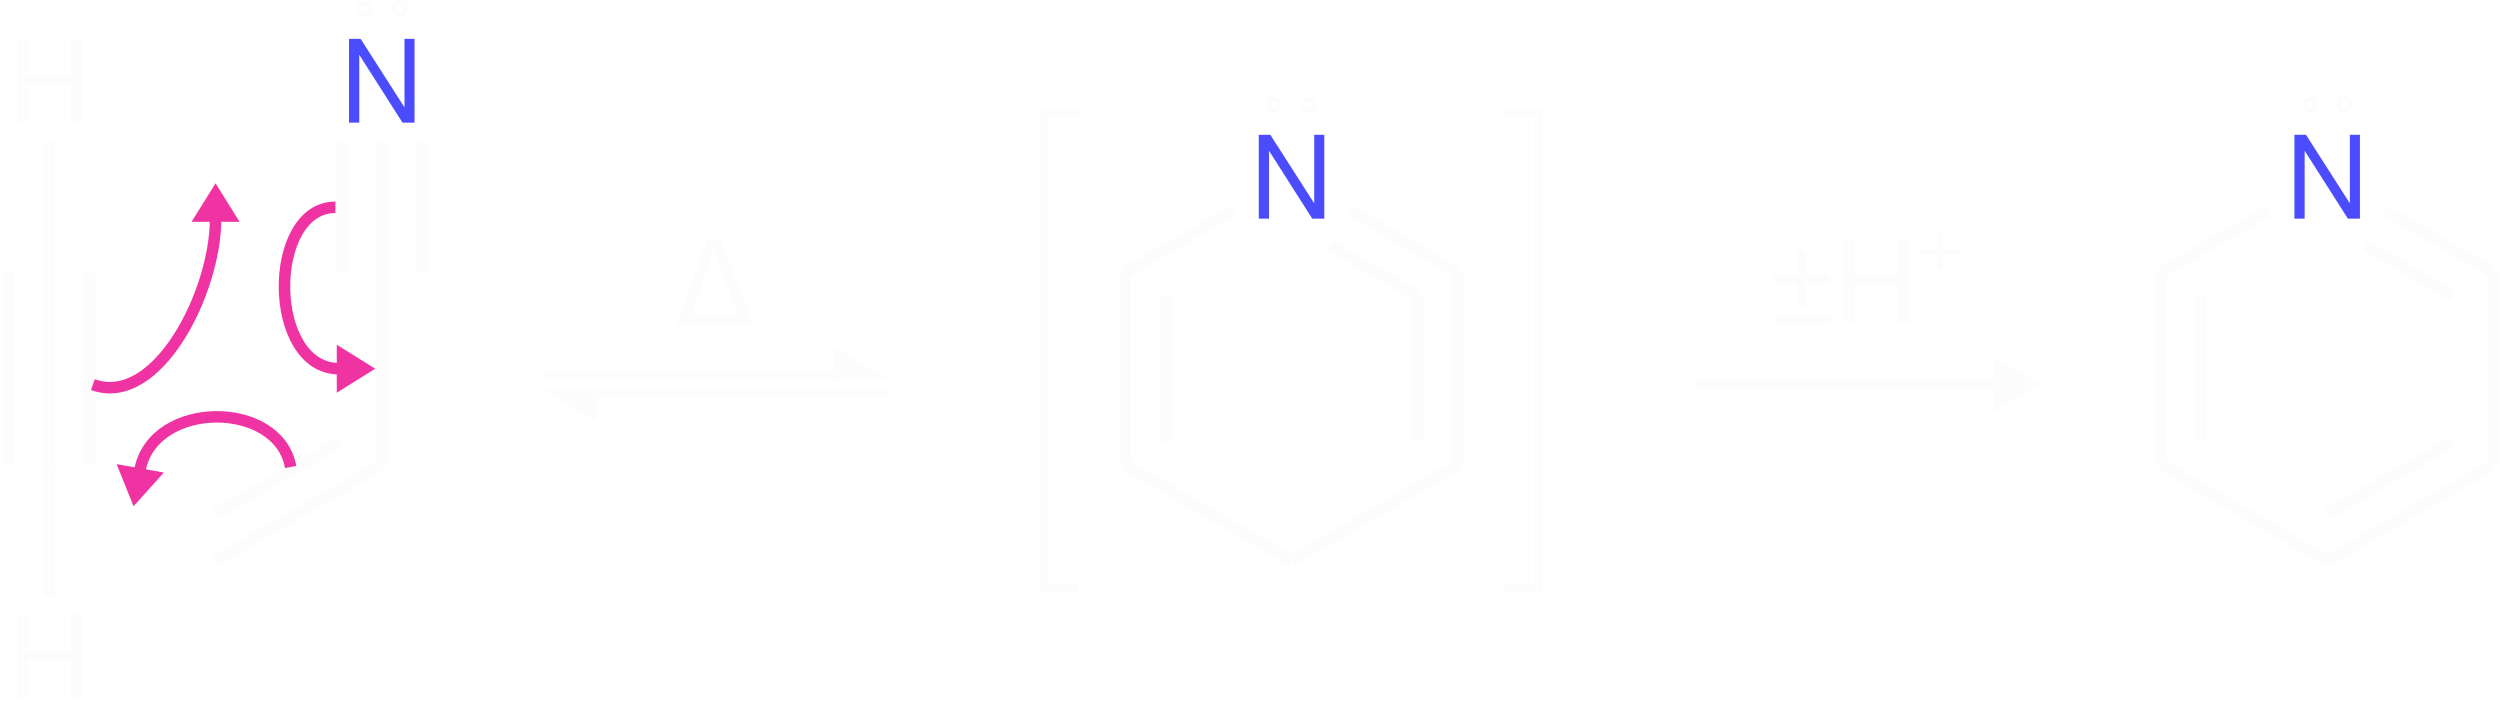
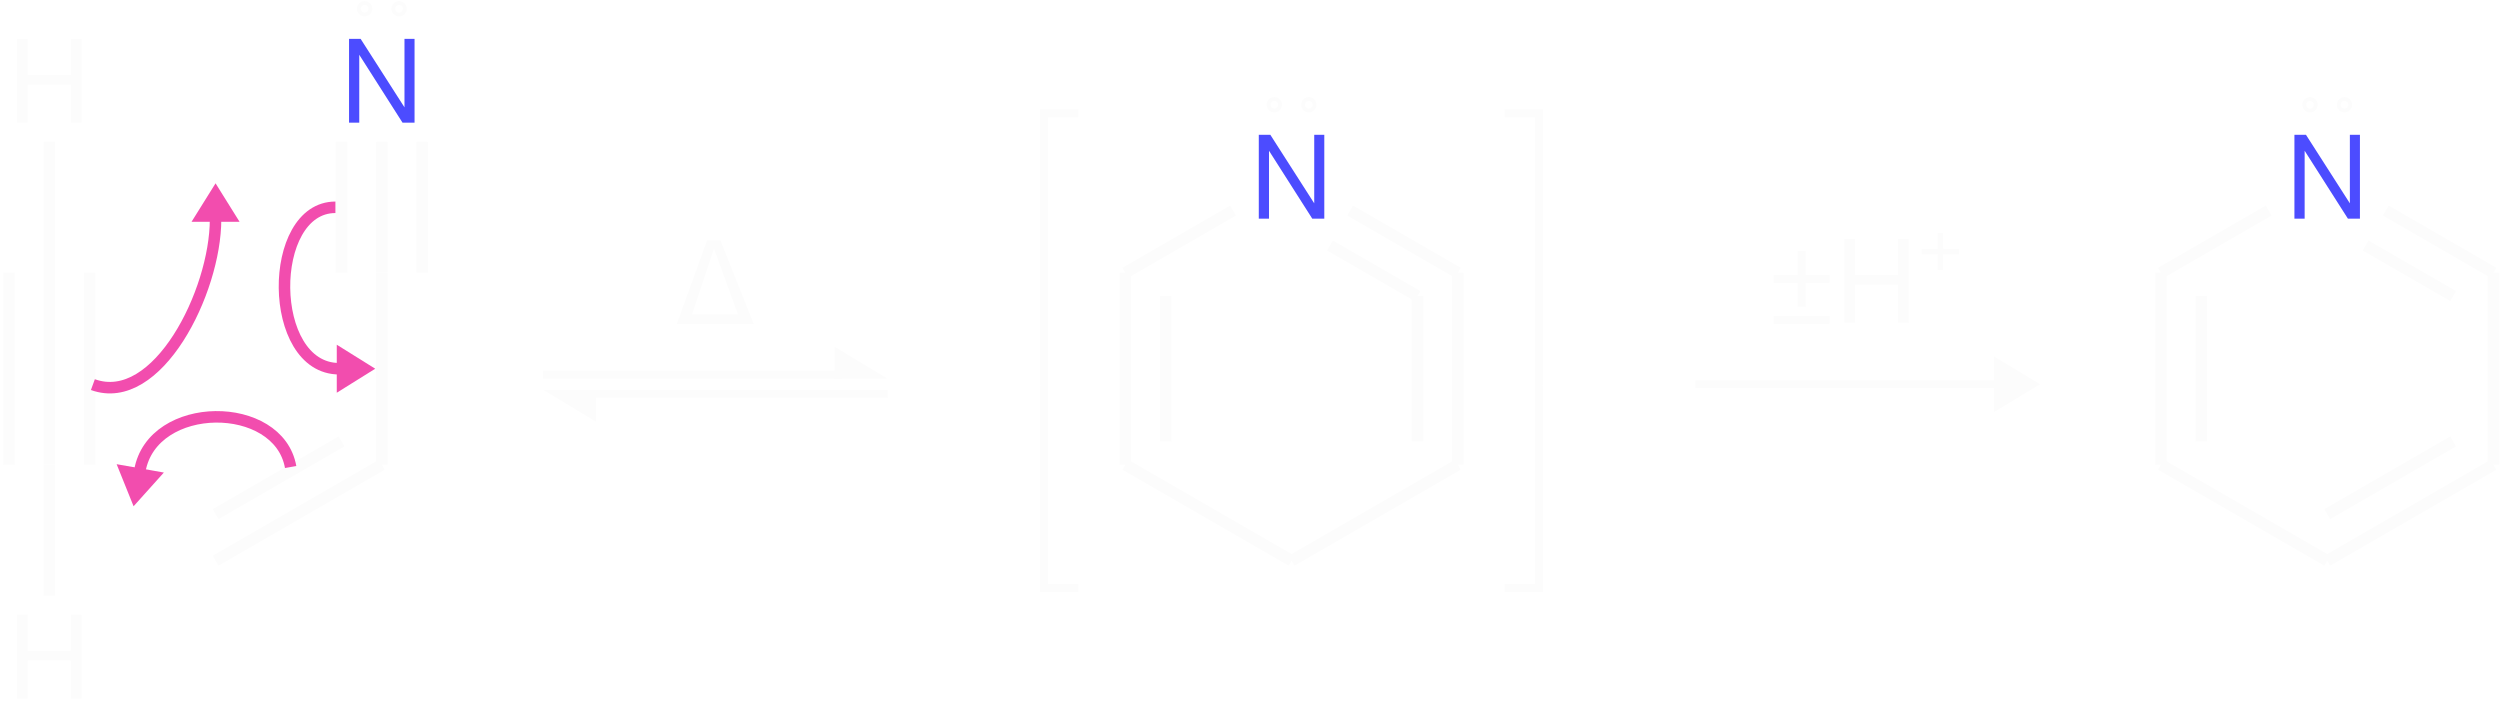
<svg xmlns="http://www.w3.org/2000/svg" xmlns:xlink="http://www.w3.org/1999/xlink" width="260pt" height="73pt" viewBox="0 0 260 73" version="1.1">
  <defs>
    <g>
      <symbol overflow="visible" id="glyph0-0">
        <path style="stroke:none;" d="M 7.406 -6.219 C 7.406 -7.609 6.406 -8.516 4.859 -8.516 C 3.125 -8.516 2.234 -7.547 2.234 -5.719 L 3.25 -5.719 C 3.25 -6.781 3.547 -7.578 4.797 -7.578 C 5.719 -7.578 6.328 -7.031 6.328 -6.219 C 6.328 -4.703 4.188 -4.312 4.188 -2.688 L 4.188 -2.031 L 5.266 -2.031 L 5.266 -2.594 C 5.266 -4.016 7.406 -4.25 7.406 -6.219 Z M 5.266 -0.891 L 4.188 -0.891 L 4.188 0.344 L 5.266 0.344 Z M 0.422 1.656 L 9.141 1.656 L 9.141 -9.562 L 0.422 -9.562 Z M 1.406 0.828 L 1.406 -8.719 L 8.156 -8.719 L 8.156 0.828 Z M 1.406 0.828 " />
      </symbol>
      <symbol overflow="visible" id="glyph0-1">
        <path style="stroke:none;" d="M 6.547 -3.969 L 6.547 0 L 7.656 0 L 7.656 -8.719 L 6.547 -8.719 L 6.547 -4.953 L 2.062 -4.953 L 2.062 -8.719 L 0.953 -8.719 L 0.953 0 L 2.062 0 L 2.062 -3.969 Z M 6.547 -3.969 " />
      </symbol>
      <symbol overflow="visible" id="glyph0-2">
        <path style="stroke:none;" d="M 7.766 -8.719 L 6.719 -8.719 L 6.719 -1.594 L 2.156 -8.719 L 0.953 -8.719 L 0.953 0 L 2.016 0 L 2.016 -7.062 L 6.516 0 L 7.766 0 Z M 7.766 -8.719 " />
      </symbol>
      <symbol overflow="visible" id="glyph0-3">
        <path style="stroke:none;" d="M 8.172 0 L 4.703 -8.719 L 3.328 -8.719 L 0.172 0 Z M 1.766 -1 L 4.047 -7.828 L 6.531 -1 Z M 1.766 -1 " />
      </symbol>
      <symbol overflow="visible" id="glyph0-4">
        <path style="stroke:none;" d="M 6.391 -0.703 L 0.594 -0.703 L 0.594 0.125 L 6.391 0.125 Z M 6.391 -4.969 L 3.906 -4.969 L 3.906 -7.453 L 3.078 -7.453 L 3.078 -4.969 L 0.594 -4.969 L 0.594 -4.141 L 3.078 -4.141 L 3.078 -1.656 L 3.906 -1.656 L 3.906 -4.141 L 6.391 -4.141 Z M 6.391 -4.969 " />
      </symbol>
      <symbol overflow="visible" id="glyph1-0">
        <path style="stroke:none;" d="" />
      </symbol>
      <symbol overflow="visible" id="glyph1-1">
        <path style="stroke:none;" d="M 3.891 21.031 L 4.719 21.031 L 4.719 0.359 L 7.875 0.359 L 7.875 -0.469 L 3.891 -0.469 Z M 3.891 21.031 " />
      </symbol>
      <symbol overflow="visible" id="glyph1-2">
        <path style="stroke:none;" d="M 3.891 7.188 L 4.719 7.188 L 4.719 -0.016 L 3.891 -0.016 Z M 3.891 7.188 " />
      </symbol>
      <symbol overflow="visible" id="glyph1-3">
        <path style="stroke:none;" d="M 3.891 21.031 L 7.875 21.031 L 7.875 20.203 L 4.719 20.203 L 4.719 -0.484 L 3.891 -0.484 Z M 3.891 21.031 " />
      </symbol>
      <symbol overflow="visible" id="glyph1-4">
        <path style="stroke:none;" d="M 3.234 21.031 L 4.062 21.031 L 4.062 -0.469 L 0.078 -0.469 L 0.078 0.359 L 3.234 0.359 Z M 3.234 21.031 " />
      </symbol>
      <symbol overflow="visible" id="glyph1-5">
        <path style="stroke:none;" d="M 3.234 7.188 L 4.062 7.188 L 4.062 -0.016 L 3.234 -0.016 Z M 3.234 7.188 " />
      </symbol>
      <symbol overflow="visible" id="glyph1-6">
        <path style="stroke:none;" d="M 3.234 20.203 L 0.078 20.203 L 0.078 21.031 L 4.062 21.031 L 4.062 -0.484 L 3.234 -0.484 Z M 3.234 20.203 " />
      </symbol>
      <symbol overflow="visible" id="glyph2-0">
        <path style="stroke:none;" d="M 4.938 -4.141 C 4.938 -5.078 4.266 -5.672 3.234 -5.672 C 2.094 -5.672 1.484 -5.031 1.484 -3.812 L 2.172 -3.812 C 2.172 -4.516 2.359 -5.047 3.203 -5.047 C 3.812 -5.047 4.219 -4.688 4.219 -4.141 C 4.219 -3.141 2.781 -2.875 2.781 -1.797 L 2.781 -1.359 L 3.5 -1.359 L 3.5 -1.734 C 3.5 -2.672 4.938 -2.828 4.938 -4.141 Z M 3.5 -0.594 L 2.781 -0.594 L 2.781 0.234 L 3.5 0.234 Z M 0.281 1.109 L 6.094 1.109 L 6.094 -6.375 L 0.281 -6.375 Z M 0.938 0.547 L 0.938 -5.812 L 5.438 -5.812 L 5.438 0.547 Z M 0.938 0.547 " />
      </symbol>
      <symbol overflow="visible" id="glyph2-1">
        <path style="stroke:none;" d="M 4.25 -2.125 L 2.609 -2.125 L 2.609 -3.781 L 2.047 -3.781 L 2.047 -2.125 L 0.391 -2.125 L 0.391 -1.562 L 2.047 -1.562 L 2.047 0.078 L 2.609 0.078 L 2.609 -1.562 L 4.25 -1.562 Z M 4.25 -2.125 " />
      </symbol>
    </g>
  </defs>
  <g id="surface16">
    <g style="fill:rgb(98.999%,98.999%,98.999%);fill-opacity:1;">
      <use xlink:href="#glyph0-1" x="0.82" y="72.654" />
    </g>
    <path style="fill:none;stroke-width:1.196;stroke-linecap:butt;stroke-linejoin:miter;stroke:rgb(98.999%,98.999%,98.999%);stroke-opacity:1;stroke-miterlimit:10;" d="M -0.001 -0.001 L -0.001 -13.614 " transform="matrix(1,0,0,-1,5.13,48.331)" />
    <path style="fill:none;stroke-width:1.196;stroke-linecap:butt;stroke-linejoin:miter;stroke:rgb(98.999%,98.999%,98.999%);stroke-opacity:1;stroke-miterlimit:10;" d="M 17.292 -9.982 L 34.581 -0.001 " transform="matrix(1,0,0,-1,5.13,48.331)" />
    <path style="fill:none;stroke-width:1.196;stroke-linecap:butt;stroke-linejoin:miter;stroke:rgb(98.999%,98.999%,98.999%);stroke-opacity:1;stroke-miterlimit:10;" d="M 17.292 -5.138 L 30.386 2.425 " transform="matrix(1,0,0,-1,5.13,48.331)" />
    <path style="fill:none;stroke-width:1.196;stroke-linecap:butt;stroke-linejoin:miter;stroke:rgb(98.999%,98.999%,98.999%);stroke-opacity:1;stroke-miterlimit:10;" d="M 34.581 -0.001 L 34.581 19.964 " transform="matrix(1,0,0,-1,5.13,48.331)" />
    <g style="fill:rgb(29.999%,29.999%,100%);fill-opacity:1;">
      <use xlink:href="#glyph0-2" x="35.347" y="12.758" />
    </g>
    <path style="fill-rule:nonzero;fill:rgb(100%,100%,100%);fill-opacity:1;stroke-width:0.399;stroke-linecap:butt;stroke-linejoin:miter;stroke:rgb(98.999%,98.999%,98.999%);stroke-opacity:1;stroke-miterlimit:10;" d="M 1.195 0.001 C 1.195 -0.331 1.465 -0.597 1.793 -0.597 C 2.125 -0.597 2.391 -0.331 2.391 0.001 C 2.391 0.329 2.125 0.599 1.793 0.599 C 1.465 0.599 1.195 0.329 1.195 0.001 Z M -2.391 0.001 C -2.391 -0.331 -2.125 -0.597 -1.793 -0.597 C -1.465 -0.597 -1.195 -0.331 -1.195 0.001 C -1.195 0.329 -1.465 0.599 -1.793 0.599 C -2.125 0.599 -2.391 0.329 -2.391 0.001 Z M -2.391 0.001 " transform="matrix(1,0,0,-1,39.711,0.911)" />
    <path style="fill:none;stroke-width:1.196;stroke-linecap:butt;stroke-linejoin:miter;stroke:rgb(98.999%,98.999%,98.999%);stroke-opacity:1;stroke-miterlimit:10;" d="M 34.581 19.964 L 34.581 33.581 " transform="matrix(1,0,0,-1,5.13,48.331)" />
    <path style="fill:none;stroke-width:1.196;stroke-linecap:butt;stroke-linejoin:miter;stroke:rgb(98.999%,98.999%,98.999%);stroke-opacity:1;stroke-miterlimit:10;" d="M 30.386 19.964 L 30.386 33.581 " transform="matrix(1,0,0,-1,5.13,48.331)" />
    <path style="fill:none;stroke-width:1.196;stroke-linecap:butt;stroke-linejoin:miter;stroke:rgb(98.999%,98.999%,98.999%);stroke-opacity:1;stroke-miterlimit:10;" d="M 38.78 19.964 L 38.78 33.581 " transform="matrix(1,0,0,-1,5.13,48.331)" />
    <g style="fill:rgb(98.999%,98.999%,98.999%);fill-opacity:1;">
      <use xlink:href="#glyph0-1" x="0.82" y="12.758" />
    </g>
    <path style="fill:none;stroke-width:1.196;stroke-linecap:butt;stroke-linejoin:miter;stroke:rgb(98.999%,98.999%,98.999%);stroke-opacity:1;stroke-miterlimit:10;" d="M -0.001 19.964 L -0.001 33.581 " transform="matrix(1,0,0,-1,5.13,48.331)" />
    <path style="fill:none;stroke-width:1.196;stroke-linecap:butt;stroke-linejoin:miter;stroke:rgb(98.999%,98.999%,98.999%);stroke-opacity:1;stroke-miterlimit:10;" d="M -0.001 19.964 L -0.001 -0.001 " transform="matrix(1,0,0,-1,5.13,48.331)" />
    <path style="fill:none;stroke-width:1.196;stroke-linecap:butt;stroke-linejoin:miter;stroke:rgb(98.999%,98.999%,98.999%);stroke-opacity:1;stroke-miterlimit:10;" d="M 4.198 19.964 L 4.198 -0.001 " transform="matrix(1,0,0,-1,5.13,48.331)" />
    <path style="fill:none;stroke-width:1.196;stroke-linecap:butt;stroke-linejoin:miter;stroke:rgb(98.999%,98.999%,98.999%);stroke-opacity:1;stroke-miterlimit:10;" d="M -4.196 19.964 L -4.196 -0.001 " transform="matrix(1,0,0,-1,5.13,48.331)" />
    <path style="fill:none;stroke-width:0.801;stroke-linecap:butt;stroke-linejoin:miter;stroke:rgb(98.999%,98.999%,98.999%);stroke-opacity:1;stroke-miterlimit:10;" d="M 56.126 9.366 L 87.274 9.366 " transform="matrix(1,0,0,-1,0.335,48.331)" />
    <path style="fill-rule:nonzero;fill:rgb(98.999%,98.999%,98.999%);fill-opacity:1;stroke-width:0.801;stroke-linecap:butt;stroke-linejoin:miter;stroke:rgb(98.999%,98.999%,98.999%);stroke-opacity:1;stroke-miterlimit:10;" d="M 4.025 0.001 L 0.4 2.185 L 0.4 0.001 Z M 4.025 0.001 " transform="matrix(1,0,0,-1,86.80691,38.96601)" />
    <path style="fill:none;stroke-width:0.801;stroke-linecap:butt;stroke-linejoin:miter;stroke:rgb(98.999%,98.999%,98.999%);stroke-opacity:1;stroke-miterlimit:10;" d="M 91.993 7.374 L 60.845 7.374 " transform="matrix(1,0,0,-1,0.335,48.331)" />
    <path style="fill-rule:nonzero;fill:rgb(98.999%,98.999%,98.999%);fill-opacity:1;stroke-width:0.801;stroke-linecap:butt;stroke-linejoin:miter;stroke:rgb(98.999%,98.999%,98.999%);stroke-opacity:1;stroke-miterlimit:10;" d="M 4.025 -0.002 L 0.4 2.186 L 0.4 -0.002 Z M 4.025 -0.002 " transform="matrix(-1,0,0,1,61.9821,40.95856)" />
    <g style="fill:rgb(98.999%,98.999%,98.999%);fill-opacity:1;">
      <use xlink:href="#glyph0-3" x="70.215" y="33.698" />
    </g>
    <g style="fill:rgb(98.999%,98.999%,98.999%);fill-opacity:1;">
      <use xlink:href="#glyph1-1" x="104.282" y="11.84" />
    </g>
    <g style="fill:rgb(98.999%,98.999%,98.999%);fill-opacity:1;">
      <use xlink:href="#glyph1-2" x="104.282" y="32.882" />
    </g>
    <g style="fill:rgb(98.999%,98.999%,98.999%);fill-opacity:1;">
      <use xlink:href="#glyph1-3" x="104.282" y="40.533" />
    </g>
    <path style="fill:none;stroke-width:1.196;stroke-linecap:butt;stroke-linejoin:miter;stroke:rgb(98.999%,98.999%,98.999%);stroke-opacity:1;stroke-miterlimit:10;" d="M 0.001 -0.001 L 17.29 -9.982 " transform="matrix(1,0,0,-1,117.034,48.331)" />
    <path style="fill:none;stroke-width:1.196;stroke-linecap:butt;stroke-linejoin:miter;stroke:rgb(98.999%,98.999%,98.999%);stroke-opacity:1;stroke-miterlimit:10;" d="M 17.29 -9.982 L 34.579 -0.001 " transform="matrix(1,0,0,-1,117.034,48.331)" />
    <path style="fill:none;stroke-width:1.196;stroke-linecap:butt;stroke-linejoin:miter;stroke:rgb(98.999%,98.999%,98.999%);stroke-opacity:1;stroke-miterlimit:10;" d="M 34.579 -0.001 L 34.579 19.964 " transform="matrix(1,0,0,-1,117.034,48.331)" />
    <path style="fill:none;stroke-width:1.196;stroke-linecap:butt;stroke-linejoin:miter;stroke:rgb(98.999%,98.999%,98.999%);stroke-opacity:1;stroke-miterlimit:10;" d="M 30.384 2.425 L 30.384 17.542 " transform="matrix(1,0,0,-1,117.034,48.331)" />
    <g style="fill:rgb(29.999%,29.999%,100%);fill-opacity:1;">
      <use xlink:href="#glyph0-2" x="129.961" y="22.741" />
    </g>
    <path style="fill-rule:nonzero;fill:rgb(100%,100%,100%);fill-opacity:1;stroke-width:0.399;stroke-linecap:butt;stroke-linejoin:miter;stroke:rgb(98.999%,98.999%,98.999%);stroke-opacity:1;stroke-miterlimit:10;" d="M 1.196 -0.002 C 1.196 -0.33 1.465 -0.599 1.793 -0.599 C 2.125 -0.599 2.391 -0.33 2.391 -0.002 C 2.391 0.331 2.125 0.596 1.793 0.596 C 1.465 0.596 1.196 0.331 1.196 -0.002 Z M -2.39 -0.002 C -2.39 -0.33 -2.125 -0.599 -1.793 -0.599 C -1.465 -0.599 -1.195 -0.33 -1.195 -0.002 C -1.195 0.331 -1.465 0.596 -1.793 0.596 C -2.125 0.596 -2.39 0.331 -2.39 -0.002 Z M -2.39 -0.002 " transform="matrix(1,0,0,-1,134.324,10.893)" />
    <path style="fill:none;stroke-width:1.196;stroke-linecap:butt;stroke-linejoin:miter;stroke:rgb(98.999%,98.999%,98.999%);stroke-opacity:1;stroke-miterlimit:10;" d="M 34.579 19.964 L 23.38 26.433 " transform="matrix(1,0,0,-1,117.034,48.331)" />
    <path style="fill:none;stroke-width:1.196;stroke-linecap:butt;stroke-linejoin:miter;stroke:rgb(98.999%,98.999%,98.999%);stroke-opacity:1;stroke-miterlimit:10;" d="M 30.384 17.542 L 21.282 22.796 " transform="matrix(1,0,0,-1,117.034,48.331)" />
    <path style="fill:none;stroke-width:1.196;stroke-linecap:butt;stroke-linejoin:miter;stroke:rgb(98.999%,98.999%,98.999%);stroke-opacity:1;stroke-miterlimit:10;" d="M 11.2 26.433 L 0.001 19.964 " transform="matrix(1,0,0,-1,117.034,48.331)" />
    <path style="fill:none;stroke-width:1.196;stroke-linecap:butt;stroke-linejoin:miter;stroke:rgb(98.999%,98.999%,98.999%);stroke-opacity:1;stroke-miterlimit:10;" d="M 0.001 19.964 L 0.001 -0.001 " transform="matrix(1,0,0,-1,117.034,48.331)" />
    <path style="fill:none;stroke-width:1.196;stroke-linecap:butt;stroke-linejoin:miter;stroke:rgb(98.999%,98.999%,98.999%);stroke-opacity:1;stroke-miterlimit:10;" d="M 4.196 17.542 L 4.196 2.425 " transform="matrix(1,0,0,-1,117.034,48.331)" />
    <g style="fill:rgb(98.999%,98.999%,98.999%);fill-opacity:1;">
      <use xlink:href="#glyph1-4" x="156.397" y="11.84" />
    </g>
    <g style="fill:rgb(98.999%,98.999%,98.999%);fill-opacity:1;">
      <use xlink:href="#glyph1-5" x="156.397" y="32.882" />
    </g>
    <g style="fill:rgb(98.999%,98.999%,98.999%);fill-opacity:1;">
      <use xlink:href="#glyph1-6" x="156.397" y="40.533" />
    </g>
    <path style="fill:none;stroke-width:0.801;stroke-linecap:butt;stroke-linejoin:miter;stroke:rgb(98.999%,98.999%,98.999%);stroke-opacity:1;stroke-miterlimit:10;" d="M 175.989 8.37 L 207.227 8.37 " transform="matrix(1,0,0,-1,0.335,48.331)" />
    <path style="fill-rule:nonzero;fill:rgb(98.999%,98.999%,98.999%);fill-opacity:1;stroke-width:0.801;stroke-linecap:butt;stroke-linejoin:miter;stroke:rgb(98.999%,98.999%,98.999%);stroke-opacity:1;stroke-miterlimit:10;" d="M 4.028 0.001 L 0.399 2.185 L 0.399 -2.186 Z M 4.028 0.001 " transform="matrix(1,0,0,-1,207.3631,39.96229)" />
    <g style="fill:rgb(98.999%,98.999%,98.999%);fill-opacity:1;">
      <use xlink:href="#glyph0-4" x="183.878" y="33.566" />
      <use xlink:href="#glyph0-1" x="190.86" y="33.566" />
    </g>
    <g style="fill:rgb(98.999%,98.999%,98.999%);fill-opacity:1;">
      <use xlink:href="#glyph2-1" x="199.479" y="28.006" />
    </g>
    <path style="fill:none;stroke-width:1.196;stroke-linecap:butt;stroke-linejoin:miter;stroke:rgb(98.999%,98.999%,98.999%);stroke-opacity:1;stroke-miterlimit:10;" d="M -0.002 -0.001 L 17.291 -9.982 " transform="matrix(1,0,0,-1,224.74,48.331)" />
    <path style="fill:none;stroke-width:1.196;stroke-linecap:butt;stroke-linejoin:miter;stroke:rgb(98.999%,98.999%,98.999%);stroke-opacity:1;stroke-miterlimit:10;" d="M 17.291 -9.982 L 34.58 -0.001 " transform="matrix(1,0,0,-1,224.74,48.331)" />
    <path style="fill:none;stroke-width:1.196;stroke-linecap:butt;stroke-linejoin:miter;stroke:rgb(98.999%,98.999%,98.999%);stroke-opacity:1;stroke-miterlimit:10;" d="M 17.291 -5.138 L 30.385 2.425 " transform="matrix(1,0,0,-1,224.74,48.331)" />
    <path style="fill:none;stroke-width:1.196;stroke-linecap:butt;stroke-linejoin:miter;stroke:rgb(98.999%,98.999%,98.999%);stroke-opacity:1;stroke-miterlimit:10;" d="M 34.58 -0.001 L 34.58 19.964 " transform="matrix(1,0,0,-1,224.74,48.331)" />
    <g style="fill:rgb(29.999%,29.999%,100%);fill-opacity:1;">
      <use xlink:href="#glyph0-2" x="237.667" y="22.741" />
    </g>
    <path style="fill-rule:nonzero;fill:rgb(100%,100%,100%);fill-opacity:1;stroke-width:0.399;stroke-linecap:butt;stroke-linejoin:miter;stroke:rgb(98.999%,98.999%,98.999%);stroke-opacity:1;stroke-miterlimit:10;" d="M 1.196 -0.002 C 1.196 -0.33 1.465 -0.599 1.793 -0.599 C 2.125 -0.599 2.391 -0.33 2.391 -0.002 C 2.391 0.331 2.125 0.596 1.793 0.596 C 1.465 0.596 1.196 0.331 1.196 -0.002 Z M -2.39 -0.002 C -2.39 -0.33 -2.125 -0.599 -1.793 -0.599 C -1.465 -0.599 -1.195 -0.33 -1.195 -0.002 C -1.195 0.331 -1.465 0.596 -1.793 0.596 C -2.125 0.596 -2.39 0.331 -2.39 -0.002 Z M -2.39 -0.002 " transform="matrix(1,0,0,-1,242.031,10.893)" />
    <path style="fill:none;stroke-width:1.196;stroke-linecap:butt;stroke-linejoin:miter;stroke:rgb(98.999%,98.999%,98.999%);stroke-opacity:1;stroke-miterlimit:10;" d="M 34.58 19.964 L 23.381 26.433 " transform="matrix(1,0,0,-1,224.74,48.331)" />
    <path style="fill:none;stroke-width:1.196;stroke-linecap:butt;stroke-linejoin:miter;stroke:rgb(98.999%,98.999%,98.999%);stroke-opacity:1;stroke-miterlimit:10;" d="M 30.385 17.542 L 21.28 22.796 " transform="matrix(1,0,0,-1,224.74,48.331)" />
    <path style="fill:none;stroke-width:1.196;stroke-linecap:butt;stroke-linejoin:miter;stroke:rgb(98.999%,98.999%,98.999%);stroke-opacity:1;stroke-miterlimit:10;" d="M 11.201 26.433 L -0.002 19.964 " transform="matrix(1,0,0,-1,224.74,48.331)" />
    <path style="fill:none;stroke-width:1.196;stroke-linecap:butt;stroke-linejoin:miter;stroke:rgb(98.999%,98.999%,98.999%);stroke-opacity:1;stroke-miterlimit:10;" d="M -0.002 19.964 L -0.002 -0.001 " transform="matrix(1,0,0,-1,224.74,48.331)" />
    <path style="fill:none;stroke-width:1.196;stroke-linecap:butt;stroke-linejoin:miter;stroke:rgb(98.999%,98.999%,98.999%);stroke-opacity:1;stroke-miterlimit:10;" d="M 4.197 17.542 L 4.197 2.425 " transform="matrix(1,0,0,-1,224.74,48.331)" />
-     <path style="fill:none;stroke-width:1.196;stroke-linecap:butt;stroke-linejoin:miter;stroke:rgb(94.04%,20.001%,63.919%);stroke-opacity:1;stroke-miterlimit:10;" d="M -229.692 -0.239 C -230.931 6.784 -244.071 6.784 -245.376 -0.626 " transform="matrix(1,0,0,-1,259.919,48.331)" />
-     <path style="fill-rule:nonzero;fill:rgb(94.04%,20.001%,63.919%);fill-opacity:1;stroke-width:1.015;stroke-linecap:butt;stroke-linejoin:miter;stroke:rgb(94.04%,20.001%,63.919%);stroke-opacity:1;stroke-miterlimit:10;" d="M 3.044 0.001 L 0.509 1.581 L 0.506 -0.002 L 0.507 -1.58 Z M 3.044 0.001 " transform="matrix(-0.17363,0.9848,0.9848,0.17363,14.58573,48.7088)" />
-     <path style="fill:none;stroke-width:1.196;stroke-linecap:butt;stroke-linejoin:miter;stroke:rgb(94.04%,20.001%,63.919%);stroke-opacity:1;stroke-miterlimit:10;" d="M -225.036 26.772 C -232.165 26.772 -232.165 9.983 -224.642 9.983 " transform="matrix(1,0,0,-1,259.919,48.331)" />
-     <path style="fill-rule:nonzero;fill:rgb(94.04%,20.001%,63.919%);fill-opacity:1;stroke-width:1.015;stroke-linecap:butt;stroke-linejoin:miter;stroke:rgb(94.04%,20.001%,63.919%);stroke-opacity:1;stroke-miterlimit:10;" d="M 3.043 0.001 L 0.508 1.583 L 0.508 -1.581 Z M 3.043 0.001 " transform="matrix(1,0,0,-1,35.02342,38.34832)" />
-     <path style="fill:none;stroke-width:1.196;stroke-linecap:butt;stroke-linejoin:miter;stroke:rgb(94.04%,20.001%,63.919%);stroke-opacity:1;stroke-miterlimit:10;" d="M -250.259 8.331 C -243.556 5.894 -237.501 17.991 -237.501 25.518 " transform="matrix(1,0,0,-1,259.919,48.331)" />
-     <path style="fill-rule:nonzero;fill:rgb(94.04%,20.001%,63.919%);fill-opacity:1;stroke-width:1.015;stroke-linecap:butt;stroke-linejoin:miter;stroke:rgb(94.04%,20.001%,63.919%);stroke-opacity:1;stroke-miterlimit:10;" d="M 3.044 -0 L 0.509 1.582 L 0.509 -1.582 Z M 3.044 -0 " transform="matrix(0,-1,-1,0,22.4176,23.0677)" />
+     <path style="fill:none;stroke-width:1.196;stroke-linecap:butt;stroke-linejoin:miter;stroke:rgb(94.785%,30%,68.43%);stroke-opacity:1;stroke-miterlimit:10;" d="M -229.692 -0.239 C -230.931 6.784 -244.071 6.784 -245.376 -0.626 " transform="matrix(1,0,0,-1,259.919,48.331)" />
+     <path style="fill-rule:nonzero;fill:rgb(94.785%,30%,68.43%);fill-opacity:1;stroke-width:1.015;stroke-linecap:butt;stroke-linejoin:miter;stroke:rgb(94.785%,30%,68.43%);stroke-opacity:1;stroke-miterlimit:10;" d="M 3.044 0.001 L 0.509 1.581 L 0.506 -0.002 L 0.507 -1.58 Z M 3.044 0.001 " transform="matrix(-0.17363,0.9848,0.9848,0.17363,14.58573,48.7088)" />
+     <path style="fill:none;stroke-width:1.196;stroke-linecap:butt;stroke-linejoin:miter;stroke:rgb(94.785%,30%,68.43%);stroke-opacity:1;stroke-miterlimit:10;" d="M -225.036 26.772 C -232.165 26.772 -232.165 9.983 -224.642 9.983 " transform="matrix(1,0,0,-1,259.919,48.331)" />
+     <path style="fill-rule:nonzero;fill:rgb(94.785%,30%,68.43%);fill-opacity:1;stroke-width:1.015;stroke-linecap:butt;stroke-linejoin:miter;stroke:rgb(94.785%,30%,68.43%);stroke-opacity:1;stroke-miterlimit:10;" d="M 3.043 0.001 L 0.508 1.583 L 0.508 -1.581 Z M 3.043 0.001 " transform="matrix(1,0,0,-1,35.02342,38.34832)" />
+     <path style="fill:none;stroke-width:1.196;stroke-linecap:butt;stroke-linejoin:miter;stroke:rgb(94.785%,30%,68.43%);stroke-opacity:1;stroke-miterlimit:10;" d="M -250.259 8.331 C -243.556 5.894 -237.501 17.991 -237.501 25.518 " transform="matrix(1,0,0,-1,259.919,48.331)" />
+     <path style="fill-rule:nonzero;fill:rgb(94.785%,30%,68.43%);fill-opacity:1;stroke-width:1.015;stroke-linecap:butt;stroke-linejoin:miter;stroke:rgb(94.785%,30%,68.43%);stroke-opacity:1;stroke-miterlimit:10;" d="M 3.044 -0 L 0.509 1.582 L 0.509 -1.582 Z M 3.044 -0 " transform="matrix(0,-1,-1,0,22.4176,23.0677)" />
  </g>
</svg>
